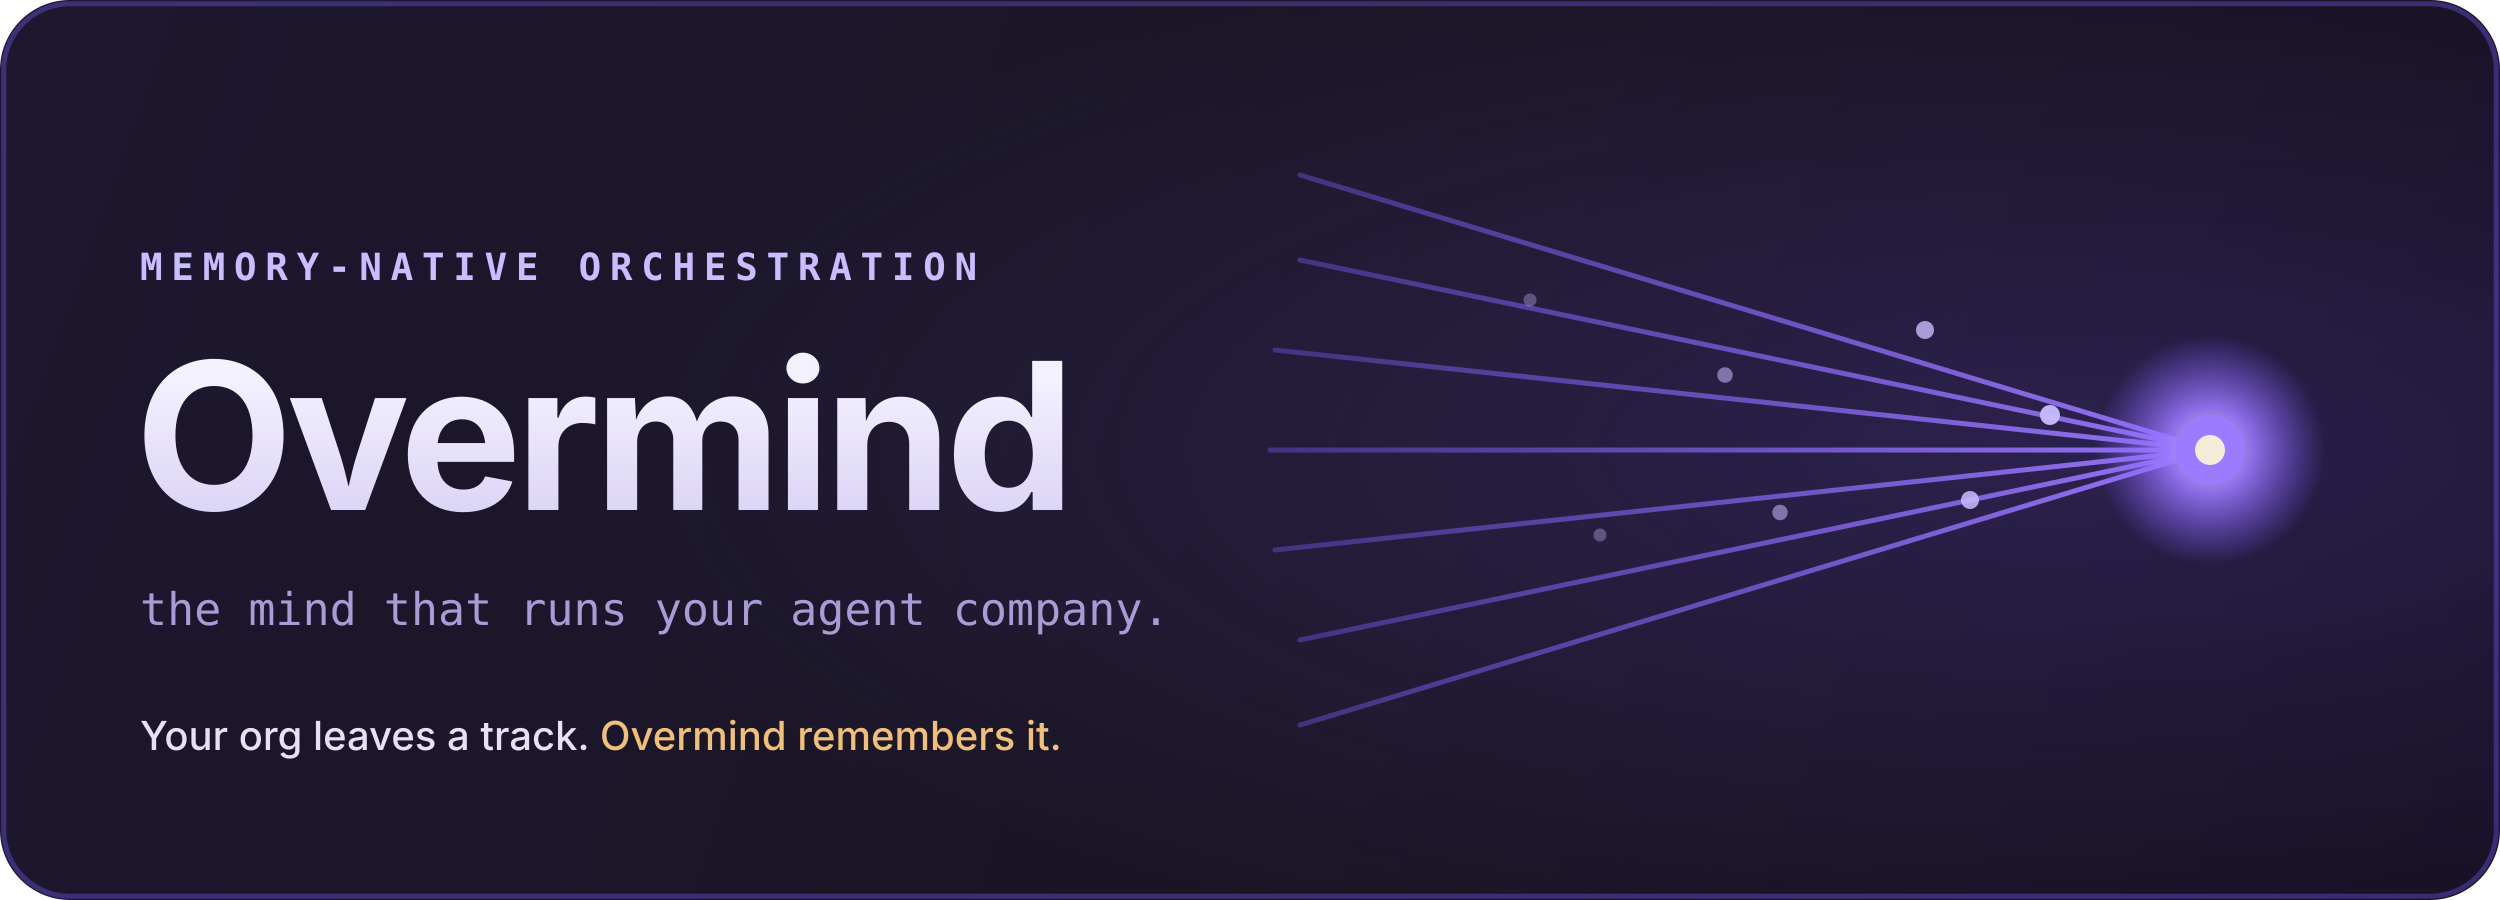
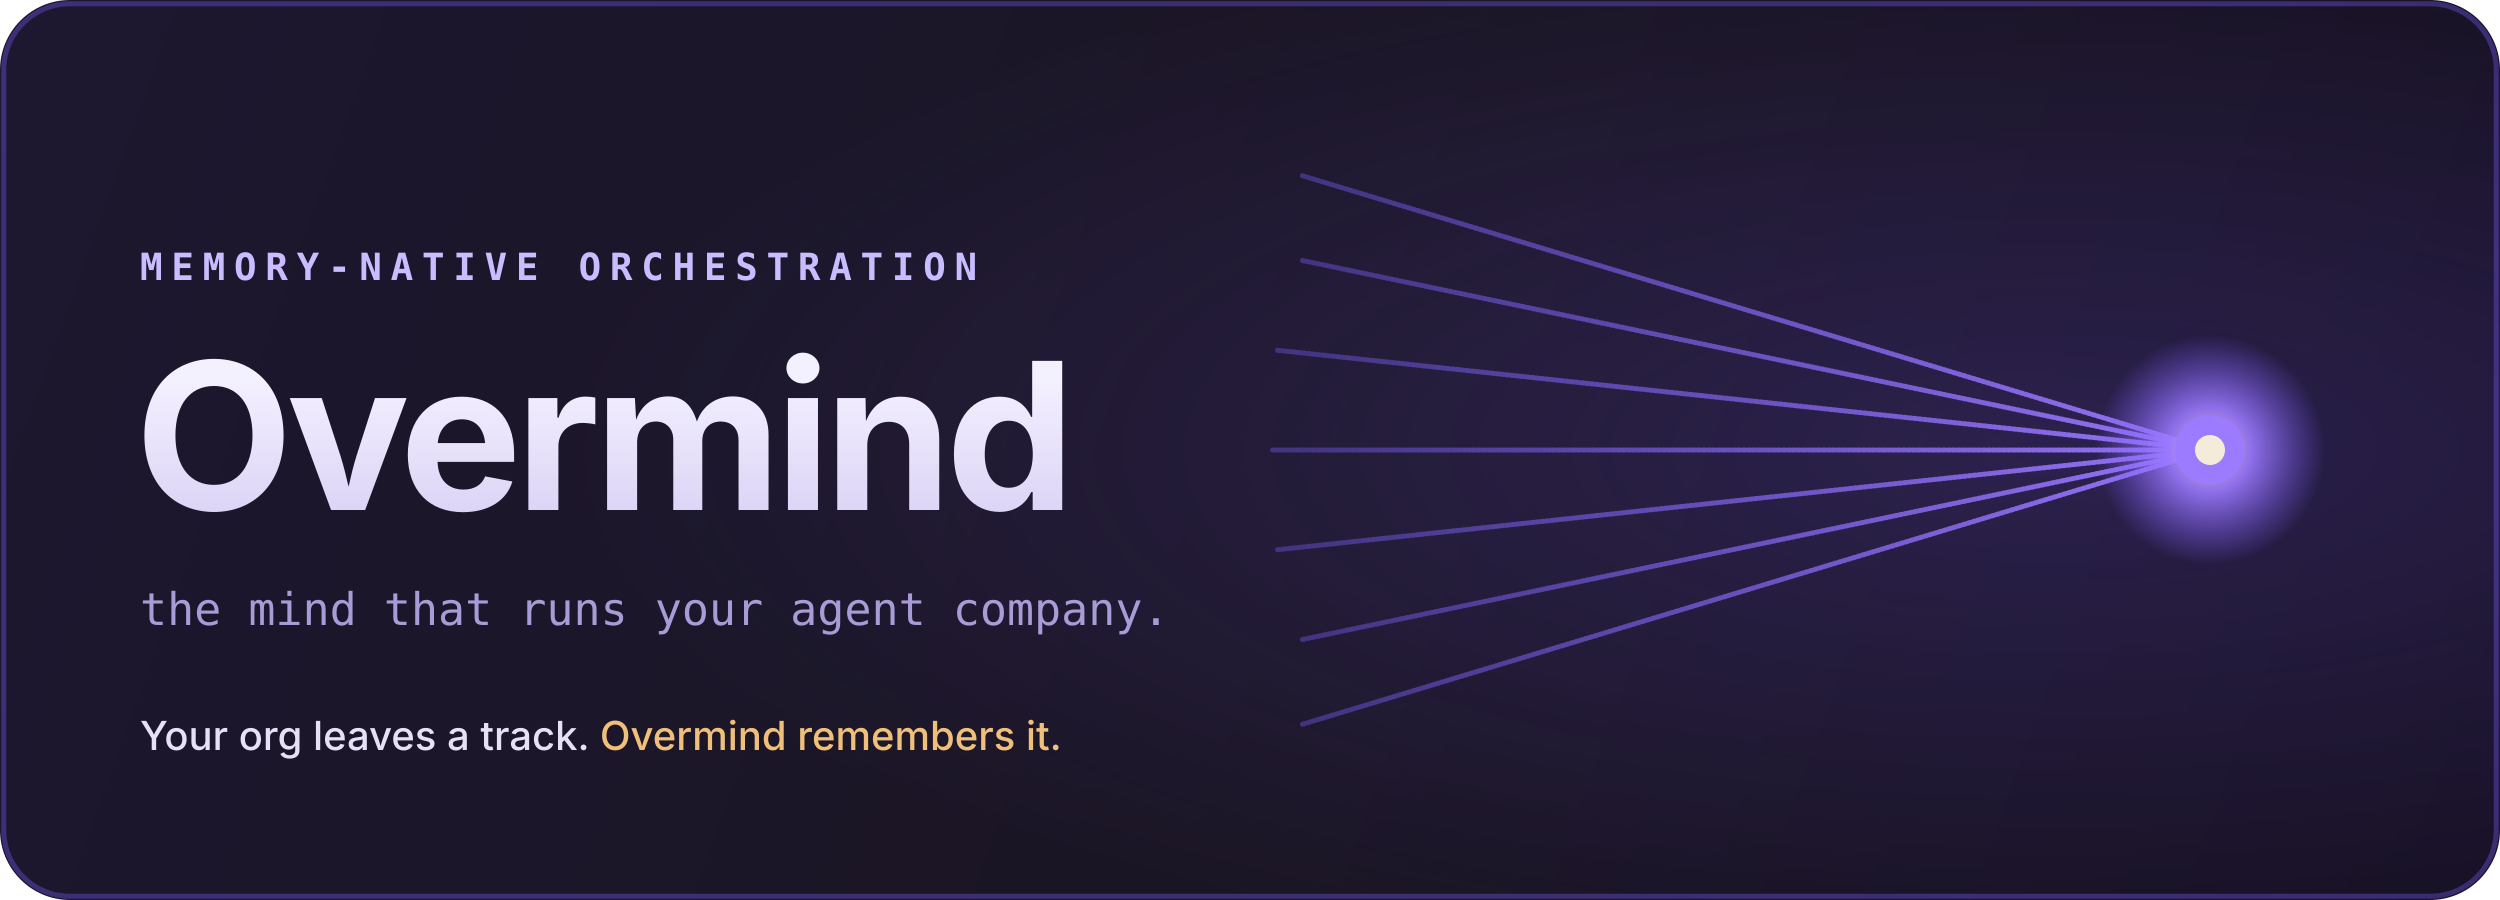
<svg xmlns="http://www.w3.org/2000/svg" width="1000" height="360" viewBox="0 0 1000 360" fill="none" role="img" aria-label="Overmind — the mind that runs your agent company. Your org leaves a track; Overmind remembers it.">
  <defs>
    <linearGradient id="hero-bg" x1="0" y1="0" x2="1000" y2="360" gradientUnits="userSpaceOnUse">
      <stop offset="0" stop-color="#1d1730" />
      <stop offset="0.55" stop-color="#1a1523" />
      <stop offset="1" stop-color="#150f1f" />
    </linearGradient>
    <linearGradient id="hero-track" x1="40" y1="180" x2="885" y2="180" gradientUnits="userSpaceOnUse">
      <stop offset="0" stop-color="#6d6386" stop-opacity="0.10" />
      <stop offset="0.55" stop-color="#7c5cff" stop-opacity="0.35" />
      <stop offset="1" stop-color="#9d7bff" stop-opacity="0.95" />
    </linearGradient>
    <linearGradient id="hero-title" x1="56" y1="150" x2="56" y2="212" gradientUnits="userSpaceOnUse">
      <stop offset="0" stop-color="#f4f1ff" />
      <stop offset="1" stop-color="#d9d1f5" />
    </linearGradient>
    <radialGradient id="hero-present" cx="0.5" cy="0.5" r="0.5">
      <stop offset="0" stop-color="#f0c07a" stop-opacity="0.95" />
      <stop offset="0.35" stop-color="#9d7bff" stop-opacity="0.9" />
      <stop offset="1" stop-color="#7c5cff" stop-opacity="0" />
    </radialGradient>
    <radialGradient id="hero-glow" cx="0.82" cy="0.5" r="0.6">
      <stop offset="0" stop-color="#7c5cff" stop-opacity="0.20" />
      <stop offset="1" stop-color="#7c5cff" stop-opacity="0" />
    </radialGradient>
  </defs>
+   <style>
+     .ruts line {
+       stroke-dasharray: 1;
+       stroke-dashoffset: 1;
+       animation: rut-draw 1.5s cubic-bezier(0.2, 0.7, 0.2, 1) forwards;
+     }
+     .ruts line:nth-child(1) { animation-delay: 0.05s; }
+     .ruts line:nth-child(2) { animation-delay: 0.14s; }
+     .ruts line:nth-child(3) { animation-delay: 0.23s; }
+     .ruts line:nth-child(4) { animation-delay: 0.32s; }
+     .ruts line:nth-child(5) { animation-delay: 0.41s; }
+     .ruts line:nth-child(6) { animation-delay: 0.50s; }
+     .ruts line:nth-child(7) { animation-delay: 0.59s; }
+     @keyframes rut-draw { to { stroke-dashoffset: 0; } }
+ 
+     .dots circle { opacity: 0; animation: dot-in 0.6s ease forwards; }
+     .dots circle:nth-child(1) { animation-delay: 0.7s; }
+     .dots circle:nth-child(2) { animation-delay: 0.8s; }
+     .dots circle:nth-child(3) { animation-delay: 0.9s; }
+     .dots circle:nth-child(4) { animation-delay: 1.0s; }
+     .dots circle:nth-child(5) { animation-delay: 1.1s; }
+     .dots circle:nth-child(6) { animation-delay: 1.2s; }
+     .dots circle:nth-child(7) { animation-delay: 1.3s; }
+     @keyframes dot-in { to { opacity: 1; } }
+ 
+     /* the amber present-node breathes, slowly */
+     .present { transform-box: fill-box; transform-origin: center; }
+     .present-glow { animation: ember-breathe 3.6s ease-in-out infinite; transform-box: fill-box; transform-origin: center; }
+     .present-core { animation: ember-core 3.6s ease-in-out infinite; }
+     @keyframes ember-breathe {
+       0%, 100% { transform: scale(1); opacity: 0.95; }
+       50%      { transform: scale(1.08); opacity: 1; }
+     }
+     @keyframes ember-core {
+       0%, 100% { opacity: 0.85; }
+       50%      { opacity: 1; }
+     }
+ 
+     @media (prefers-reduced-motion: reduce) {
+       .ruts line { stroke-dashoffset: 0; animation: none; }
+       .dots circle { opacity: 1; animation: none; }
+       .present-glow, .present-core { animation: none; }
+     }
+   </style>
  <rect width="1000" height="360" rx="28" fill="url(#hero-bg)" />
  <rect width="1000" height="360" rx="28" fill="url(#hero-glow)" />
  <rect x="1.5" y="1.5" width="997" height="357" rx="26.5" fill="none" stroke="#7c5cff" stroke-opacity="0.35" stroke-width="2" />
-   <g stroke="url(#hero-track)" stroke-width="2" stroke-linecap="round">
-     <line x1="520" y1="70" x2="884" y2="180" />
-     <line x1="520" y1="104" x2="884" y2="180" />
-     <line x1="510" y1="140" x2="884" y2="180" />
-     <line x1="508" y1="180" x2="884" y2="180" />
-     <line x1="510" y1="220" x2="884" y2="180" />
-     <line x1="520" y1="256" x2="884" y2="180" />
-     <line x1="520" y1="290" x2="884" y2="180" />
+   <g class="ruts" stroke="url(#hero-track)" stroke-width="2" stroke-linecap="round">
+     <line x1="520" y1="70" x2="884" y2="180" pathLength="1" />
+     <line x1="520" y1="104" x2="884" y2="180" pathLength="1" />
+     <line x1="510" y1="140" x2="884" y2="180" pathLength="1" />
+     <line x1="508" y1="180" x2="884" y2="180" pathLength="1" />
+     <line x1="510" y1="220" x2="884" y2="180" pathLength="1" />
+     <line x1="520" y1="256" x2="884" y2="180" pathLength="1" />
+     <line x1="520" y1="290" x2="884" y2="180" pathLength="1" />
  </g>
-   <g fill="#c9bcff">
+   <g class="dots" fill="#c9bcff">
    <circle cx="612" cy="120" r="2.6" fill-opacity="0.35" />
    <circle cx="640" cy="214" r="2.6" fill-opacity="0.35" />
    <circle cx="690" cy="150" r="3.1" fill-opacity="0.55" />
    <circle cx="712" cy="205" r="3.1" fill-opacity="0.55" />
    <circle cx="770" cy="132" r="3.6" fill-opacity="0.8" />
    <circle cx="788" cy="200" r="3.6" fill-opacity="0.85" />
    <circle cx="820" cy="166" r="4" fill-opacity="0.95" />
  </g>
-   <circle cx="884" cy="180" r="46" fill="url(#hero-present)" />
-   <circle cx="884" cy="180" r="14" fill="#9d7bff" />
-   <circle cx="884" cy="180" r="6" fill="#f4ecd8" />
+   <g class="present">
+     <circle class="present-glow" cx="884" cy="180" r="46" fill="url(#hero-present)" />
+     <circle cx="884" cy="180" r="14" fill="#9d7bff" />
+     <circle class="present-core" cx="884" cy="180" r="6" fill="#f4ecd8" />
+   </g>
  <text x="56" y="112" font-family="'JetBrains Mono','SFMono-Regular',Menlo,monospace" font-size="15" font-weight="600" letter-spacing="3.5" fill="#c9bcff">MEMORY-NATIVE ORCHESTRATION</text>
  <text x="54" y="204" font-family="'Inter Variable','Inter','Segoe UI',Helvetica,Arial,sans-serif" font-size="82" font-weight="700" letter-spacing="-2.5" fill="url(#hero-title)">Overmind</text>
  <text x="56" y="250" font-family="'JetBrains Mono','SFMono-Regular',Menlo,monospace" font-size="18" fill="#a99cd6">the mind that runs your agent company.</text>
  <text x="56" y="300" font-family="'Inter Variable','Inter','Segoe UI',Helvetica,Arial,sans-serif" font-size="16" font-weight="500" fill="#e7e1f7">Your org leaves a track. <tspan fill="#f0c07a">Overmind remembers it.</tspan>
  </text>
</svg>
